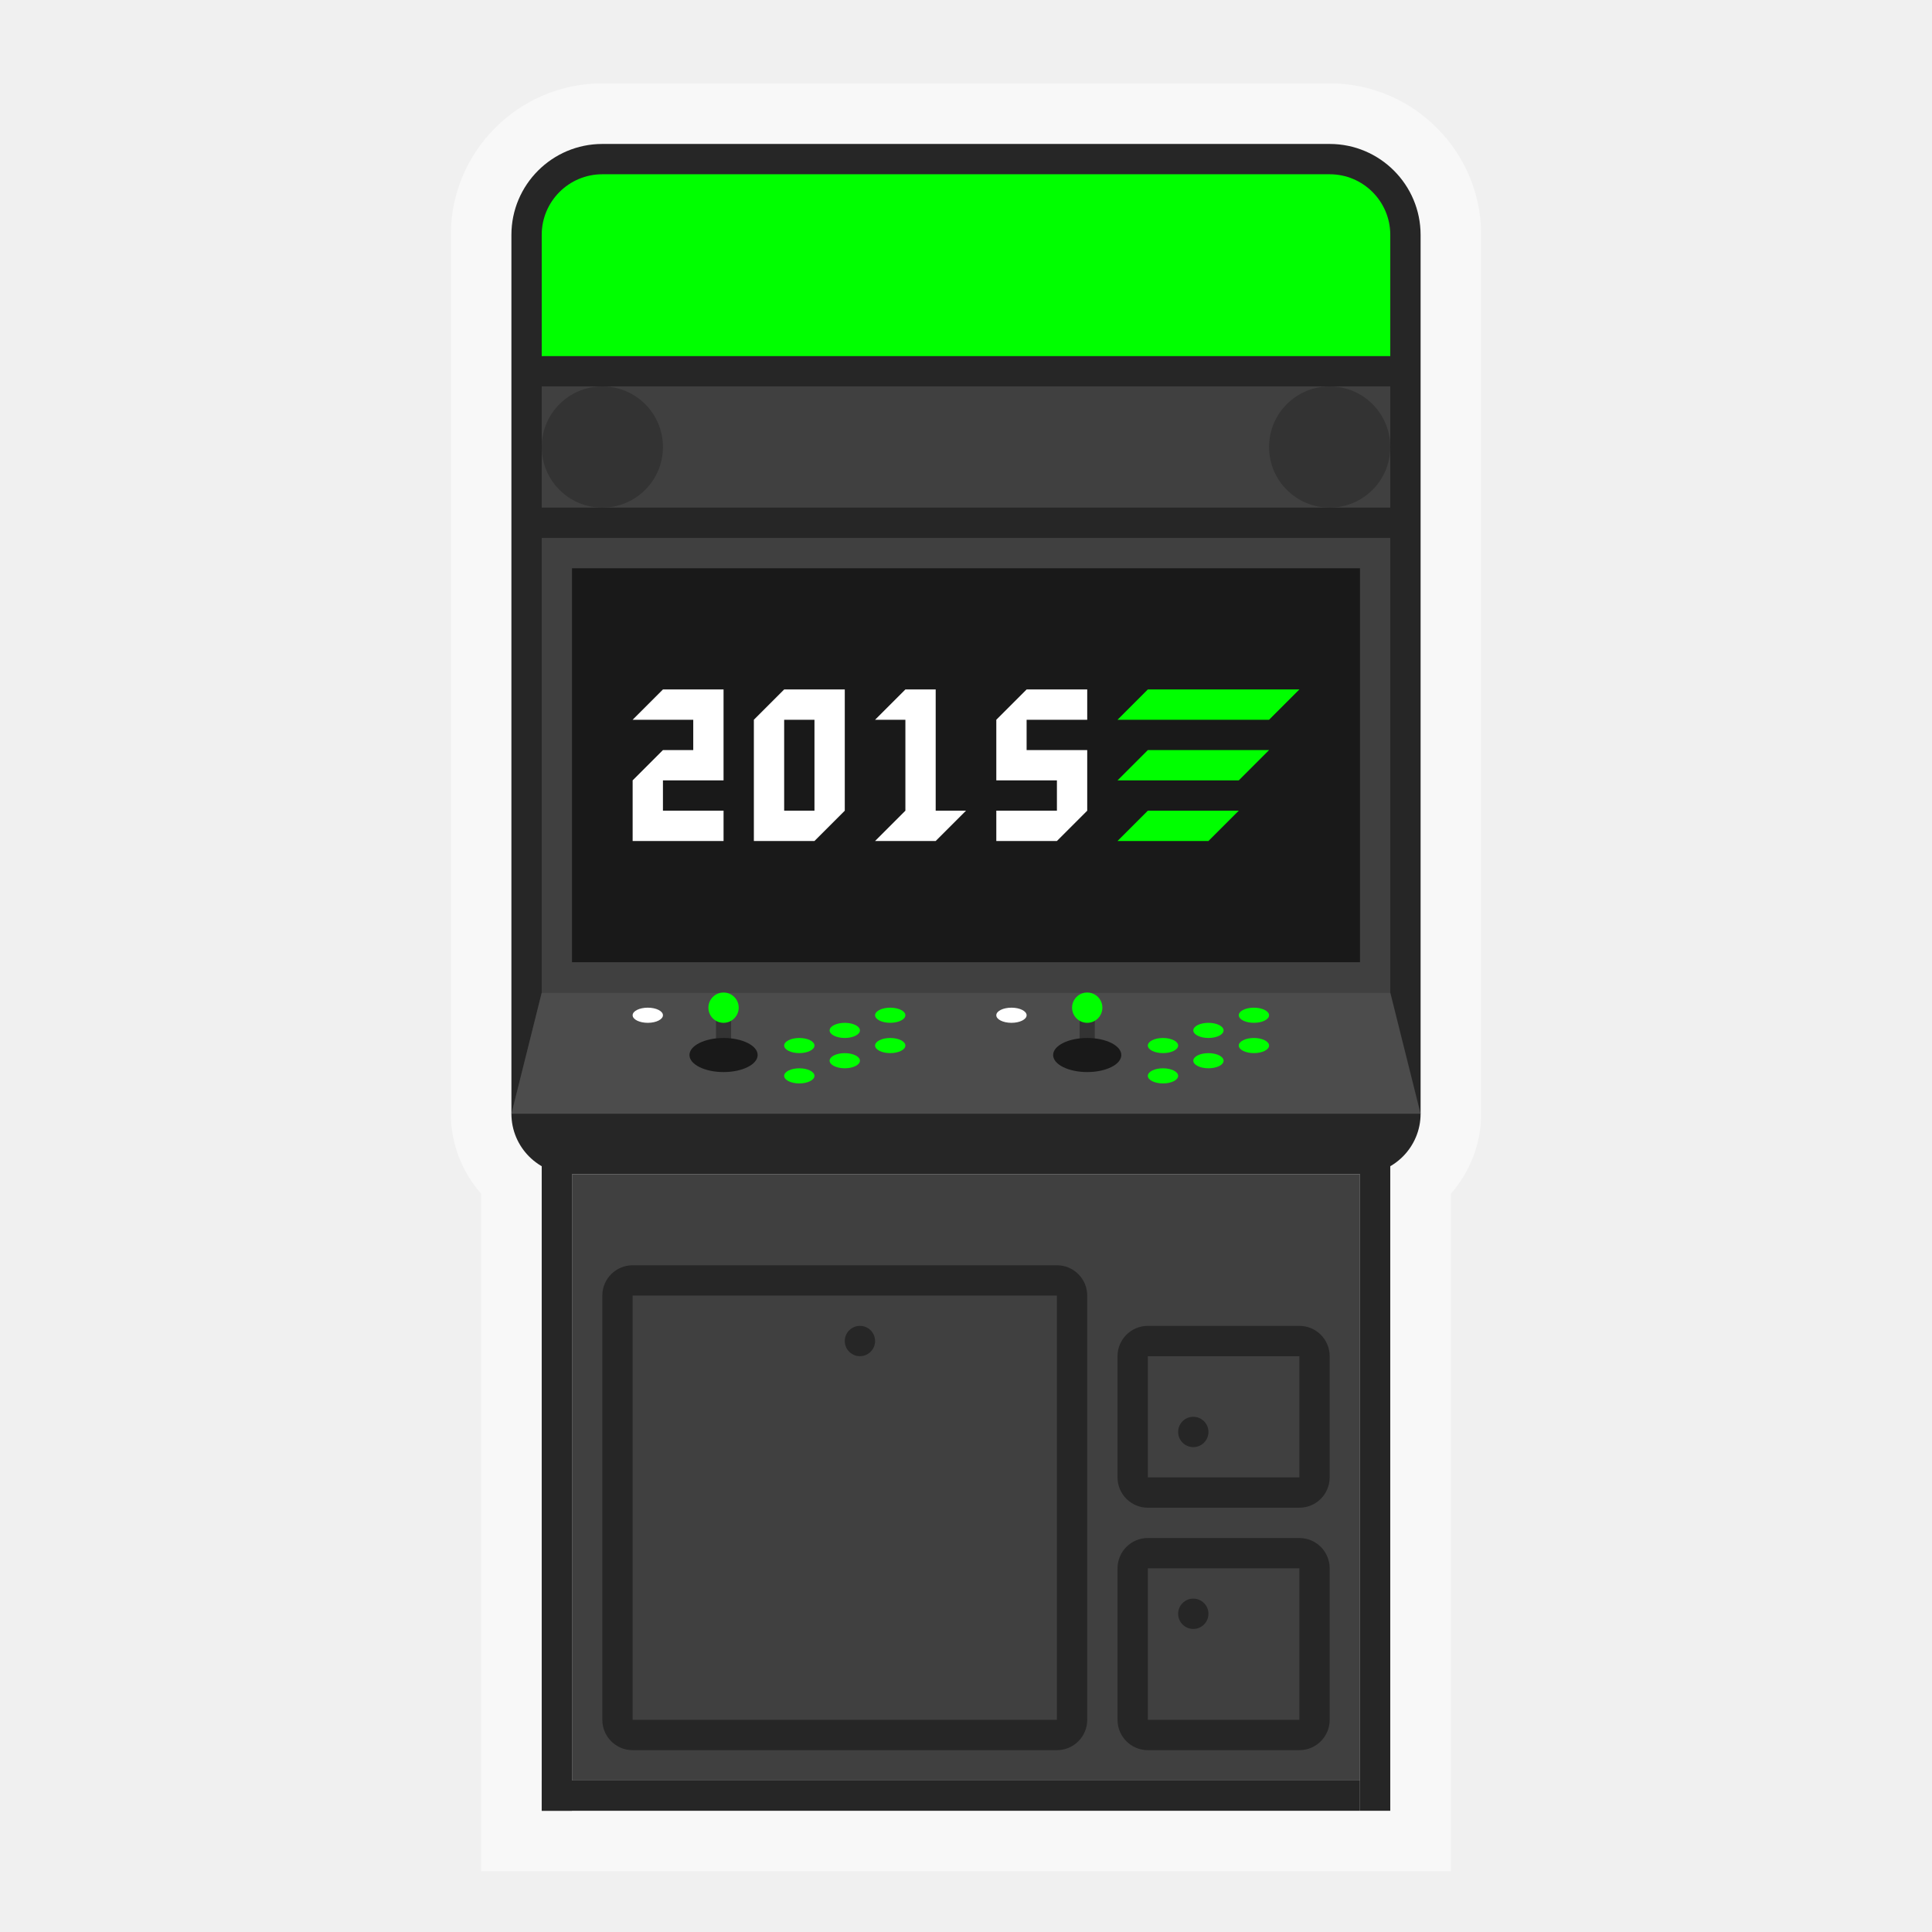
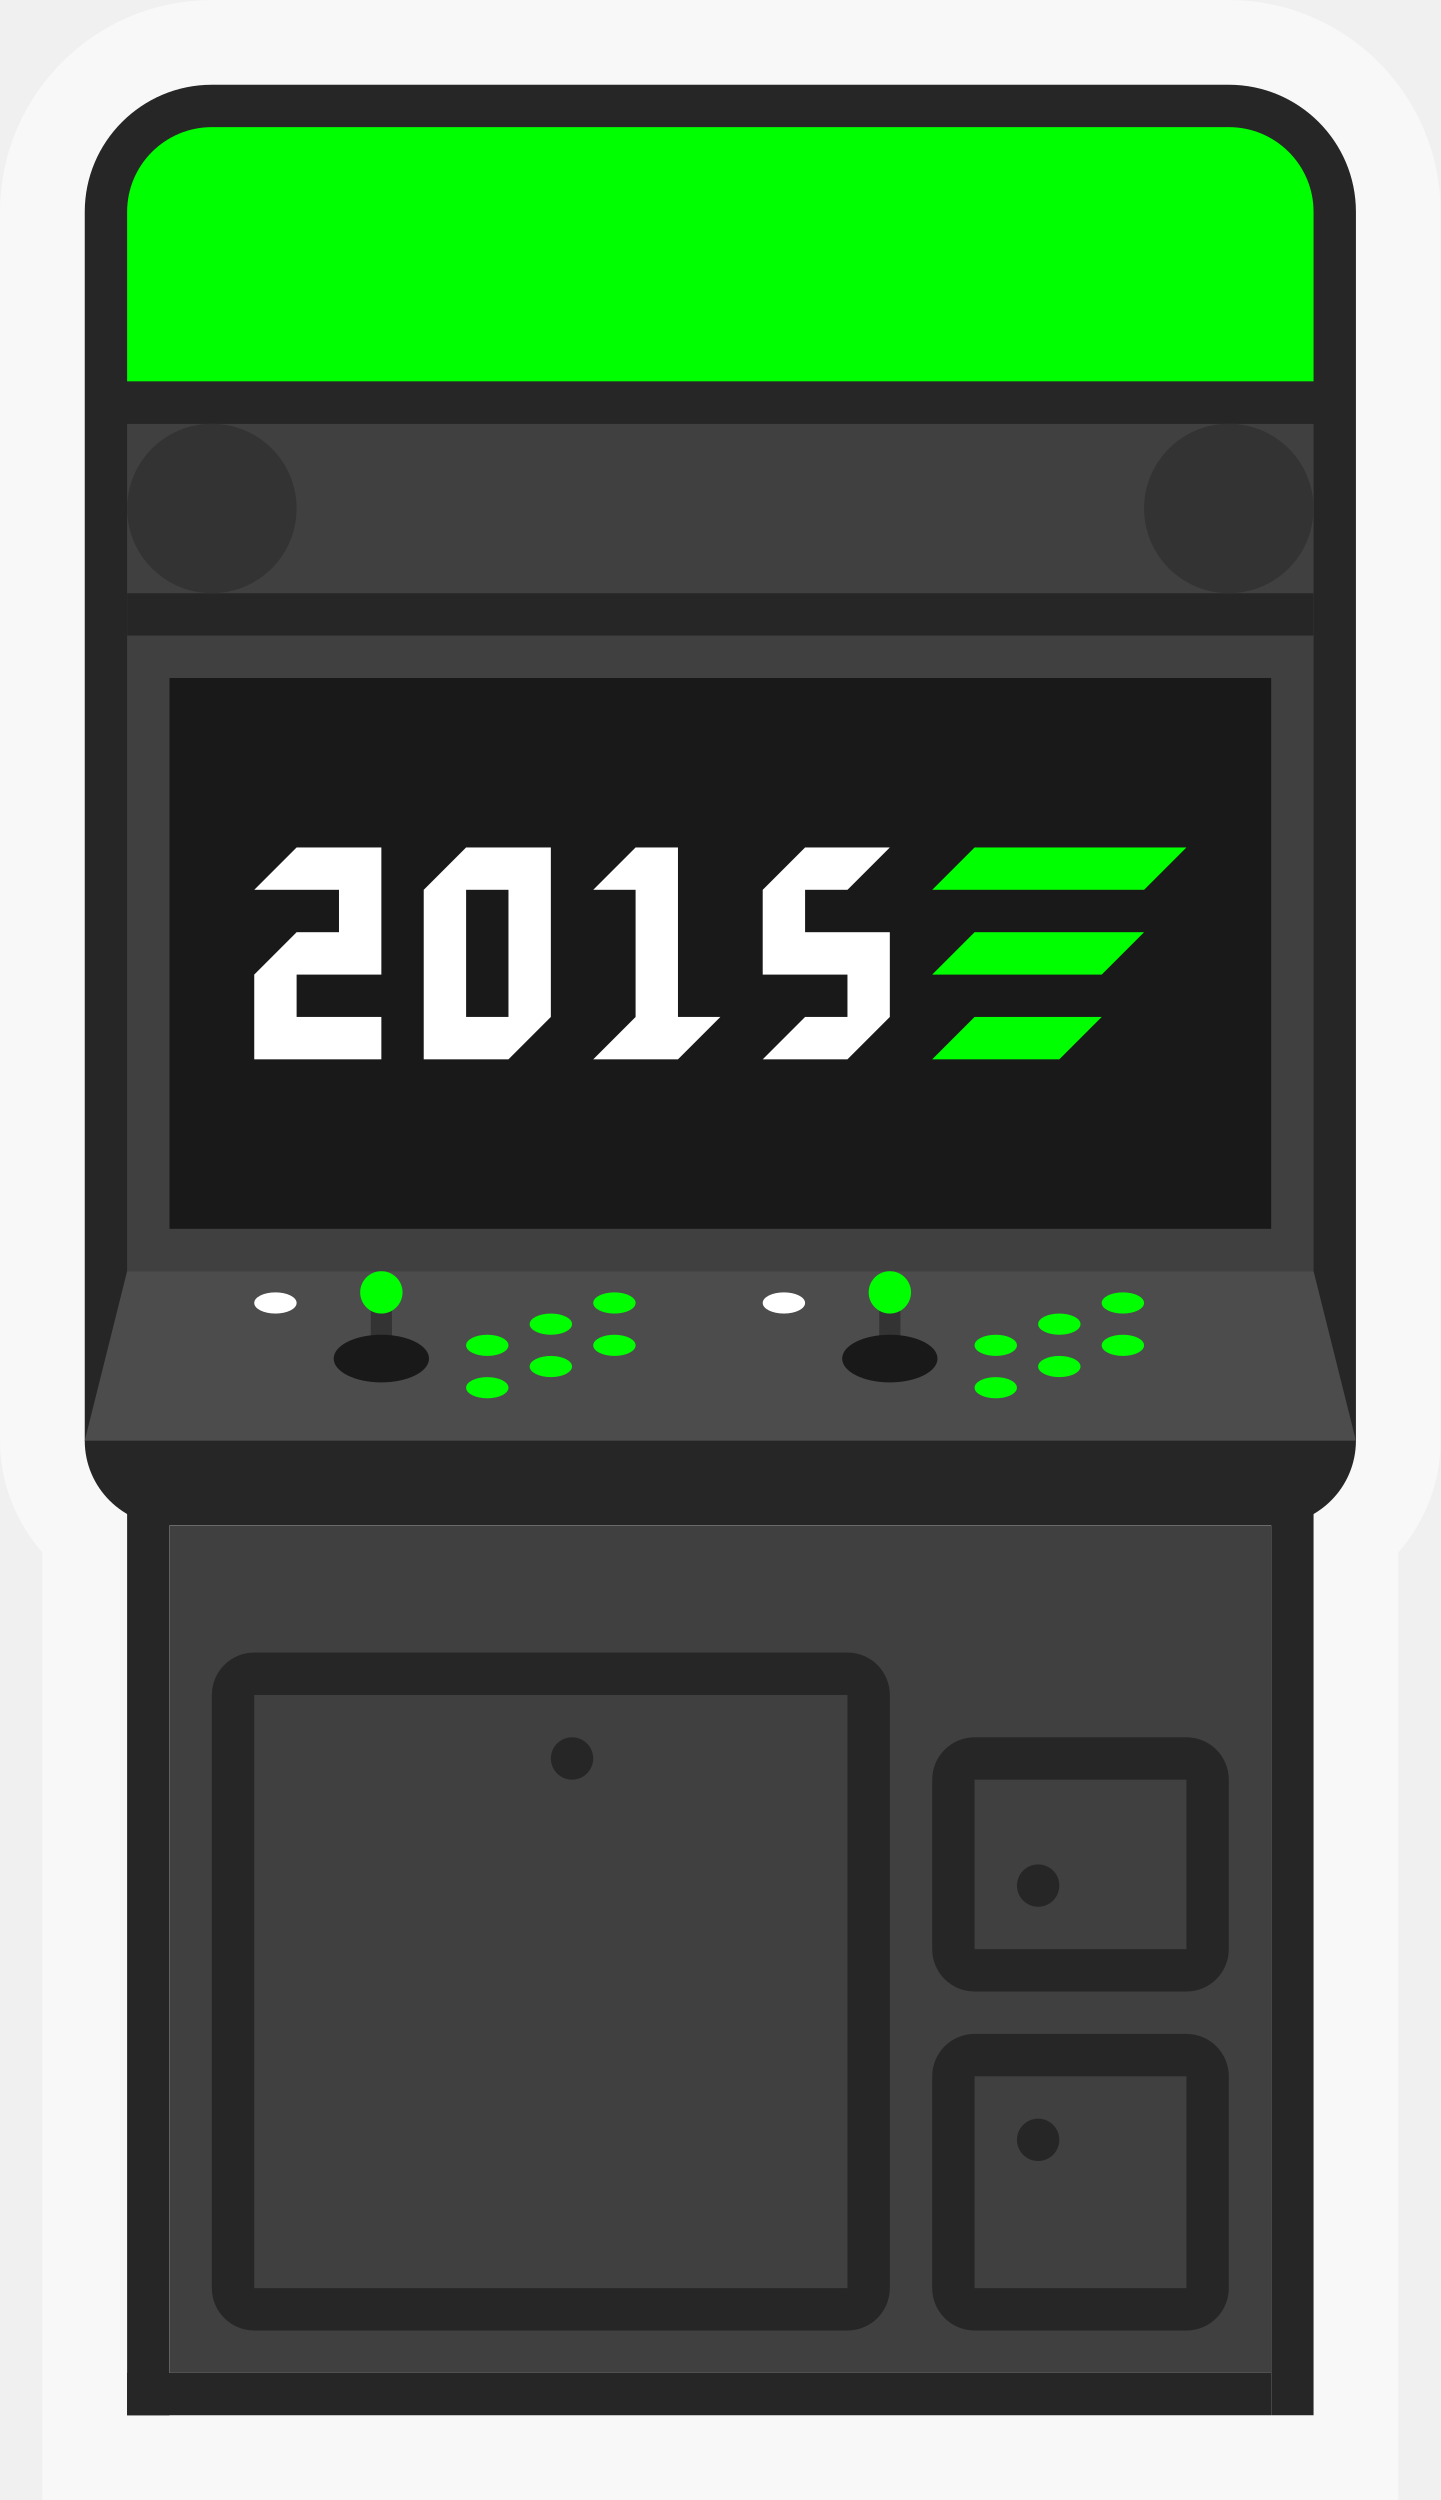
- <svg xmlns="http://www.w3.org/2000/svg" viewBox="0 0 340 340" height="340" width="340" xml:space="preserve" id="svg2" version="1.1">
+ <svg xmlns="http://www.w3.org/2000/svg" viewBox="0 0 181.333 314.667" height="314.667" width="181.333" xml:space="preserve" id="svg2" version="1.1">
  <defs id="defs6">
    <clipPath id="clipPath18" clipPathUnits="userSpaceOnUse">
      <path id="path16" d="M 0,256 H 256 V 0 H 0 Z" />
    </clipPath>
    <clipPath id="clipPath26" clipPathUnits="userSpaceOnUse">
      <path id="path24" d="M 60,244 H 196 V 8 H 60 Z" />
    </clipPath>
  </defs>
-   <g id="g22" transform="matrix(1.333333,0,0,-1.333333,-80,350.6667)" />
-   <g id="g1270" transform="translate(79.33334,14.66666)">
-     <g transform="matrix(1.333333,0,0,-1.333333,-80,325.3333)" id="g34">
-       <g clip-path="url(#clipPath26)" id="g32" style="opacity:0.5">
-         <g transform="translate(176,244)" id="g30">
-           <path d="m 0,0 h -96 c -11.028,0 -20,-8.972 -20,-20 v -116 c 0,-3.928 1.465,-7.677 4,-10.561 V -224 v -4 -8 h 8 4 104 4 8 v 8 81.439 c 2.535,2.884 4,6.633 4,10.561 V -20 C 20,-8.972 11.028,0 0,0" style="fill:#ffffff;fill-opacity:1;fill-rule:nonzero;stroke:none" id="path28" />
+   <g transform="matrix(1.333333,0,0,-1.333333,-80,325.3333)" id="g10">
+     <g id="g12">
+       <g clip-path="url(#clipPath18)" id="g14">
+         <g id="g20">
+           <g id="g22" />
+           <g id="g34">
+             <g style="opacity:0.5" id="g32" clip-path="url(#clipPath26)">
+               <g id="g30" transform="translate(176,244)">
+                 <path id="path28" style="fill:#ffffff;fill-opacity:1;fill-rule:nonzero;stroke:none" d="m 0,0 h -96 c -11.028,0 -20,-8.972 -20,-20 v -116 c 0,-3.928 1.465,-7.677 4,-10.561 V -224 v -4 -8 h 8 4 104 4 8 v 8 81.439 c 2.535,2.884 4,6.633 4,10.561 V -20 C 20,-8.972 11.028,0 0,0" />
+               </g>
+             </g>
+           </g>
+         </g>
+         <g transform="translate(176,236)" id="g36">
+           <path id="path38" style="fill:#262626;fill-opacity:1;fill-rule:nonzero;stroke:none" d="m 0,0 h -96 c -6.617,0 -12,-5.383 -12,-12 v -116 c 0,-4.411 3.589,-8 8,-8 H 4 c 4.411,0 8,3.589 8,8 V -12 C 12,-5.383 6.617,0 0,0" />
+         </g>
+         <path id="path40" style="fill:#404040;fill-opacity:1;fill-rule:nonzero;stroke:none" d="M 184,124 H 72 v 80 h 112 z" />
+         <path id="path42" style="fill:#404040;fill-opacity:1;fill-rule:nonzero;stroke:none" d="M 180,20 H 76 v 80 h 104 z" />
+         <path id="path44" style="fill:#191919;fill-opacity:1;fill-rule:nonzero;stroke:none" d="M 180,128 H 76 v 52 h 104 z" />
+         <path id="path46" style="fill:#262626;fill-opacity:1;fill-rule:nonzero;stroke:none" d="M 76,104 H 72 V 16 h 4 z" />
+         <path id="path48" style="fill:#262626;fill-opacity:1;fill-rule:nonzero;stroke:none" d="m 184,16 h -4 v 88 h 4 z" />
+         <path id="path50" style="fill:#262626;fill-opacity:1;fill-rule:nonzero;stroke:none" d="M 180,16 H 72 v 4 h 108 z" />
+         <path id="path52" style="fill:#262626;fill-opacity:1;fill-rule:nonzero;stroke:none" d="M 140,28 H 84 v 56 h 56 z m 0,60 H 84 c -2.209,0 -4,-1.791 -4,-4 V 28 c 0,-2.209 1.791,-4 4,-4 h 56 c 2.209,0 4,1.791 4,4 v 56 c 0,2.209 -1.791,4 -4,4" />
+         <path id="path54" style="fill:#262626;fill-opacity:1;fill-rule:nonzero;stroke:none" d="m 172,60 h -20 v 16 h 20 z m 0,20 h -20 c -2.209,0 -4,-1.791 -4,-4 V 60 c 0,-2.209 1.791,-4 4,-4 h 20 c 2.209,0 4,1.791 4,4 v 16 c 0,2.209 -1.791,4 -4,4" />
+         <path id="path56" style="fill:#262626;fill-opacity:1;fill-rule:nonzero;stroke:none" d="m 152,48 h 20 V 28 h -20 z m 20,4 h -20 c -2.209,0 -4,-1.791 -4,-4 V 28 c 0,-2.209 1.791,-4 4,-4 h 20 c 2.209,0 4,1.791 4,4 v 20 c 0,2.209 -1.791,4 -4,4" />
+         <path id="path58" style="fill:#262626;fill-opacity:1;fill-rule:nonzero;stroke:none" d="M 184,204 H 72 v 4 h 112 z" />
+         <path id="path60" style="fill:#262626;fill-opacity:1;fill-rule:nonzero;stroke:none" d="M 184,184 H 72 v 4 h 112 z" />
+         <g transform="translate(84,160)" id="g62">
+           <path id="path64" style="fill:#ffffff;fill-opacity:1;fill-rule:nonzero;stroke:none" d="M 0,0 H 8 V -4 H 4 L 0,-8 v -8 h 4 8 v 4 H 4 v 4 h 4 4 V 0 4 H 4 Z" />
+         </g>
+         <path id="path66" style="fill:#ffffff;fill-opacity:1;fill-rule:nonzero;stroke:none" d="m 104,160 h 4 v -12 h -4 z m 0,4 -4,-4 v -16 h 4 4 l 4,4 v 16 h -4 z" />
+         <g transform="translate(124,148)" id="g68">
+           <path id="path70" style="fill:#ffffff;fill-opacity:1;fill-rule:nonzero;stroke:none" d="m 0,0 v 16 h -4 l -4,-4 h 4 V 0 l -4,-4 h 4 4 l 4,4 z" />
+         </g>
+         <g transform="translate(168,160)" id="g72">
+           <path id="path74" style="fill:#00ff00;fill-opacity:1;fill-rule:nonzero;stroke:none" d="m 0,0 h -20 l 4,4 H 4 Z" />
+         </g>
+         <g transform="translate(164,152)" id="g76">
+           <path id="path78" style="fill:#00ff00;fill-opacity:1;fill-rule:nonzero;stroke:none" d="m 0,0 h -16 l 4,4 H 4 Z" />
+         </g>
+         <g transform="translate(160,144)" id="g80">
+           <path id="path82" style="fill:#00ff00;fill-opacity:1;fill-rule:nonzero;stroke:none" d="m 0,0 h -12 l 4,4 H 4 Z" />
+         </g>
+         <g transform="translate(140,160)" id="g84">
+           <path id="path86" style="fill:#ffffff;fill-opacity:1;fill-rule:nonzero;stroke:none" d="M 0,0 4,4 H -4 L -8,0 v -8 h 8 v -4 h -4 l -4,-4 h 8 l 4,4 v 8 H 0 -4 v 4 z" />
+         </g>
+         <g transform="translate(176,232)" id="g88">
+           <path id="path90" style="fill:#00ff00;fill-opacity:1;fill-rule:nonzero;stroke:none" d="m 0,0 h -96 c -4.418,0 -8,-3.582 -8,-8 V -24 H 8 V -8 C 8,-3.582 4.418,0 0,0" />
+         </g>
+         <g transform="translate(88,196)" id="g92">
+           <path id="path94" style="fill:#333333;fill-opacity:1;fill-rule:nonzero;stroke:none" d="m 0,0 c 0,-4.418 -3.582,-8 -8,-8 -4.418,0 -8,3.582 -8,8 0,4.418 3.582,8 8,8 4.418,0 8,-3.582 8,-8" />
+         </g>
+         <g transform="translate(184,196)" id="g96">
+           <path id="path98" style="fill:#333333;fill-opacity:1;fill-rule:nonzero;stroke:none" d="m 0,0 c 0,-4.418 -3.582,-8 -8,-8 -4.418,0 -8,3.582 -8,8 0,4.418 3.582,8 8,8 4.418,0 8,-3.582 8,-8" />
+         </g>
+         <g transform="translate(116,78)" id="g100">
+           <path id="path102" style="fill:#262626;fill-opacity:1;fill-rule:nonzero;stroke:none" d="m 0,0 c 0,-1.104 -0.896,-2 -2,-2 -1.104,0 -2,0.896 -2,2 0,1.104 0.896,2 2,2 1.104,0 2,-0.896 2,-2" />
+         </g>
+         <g transform="translate(160,66)" id="g104">
+           <path id="path106" style="fill:#262626;fill-opacity:1;fill-rule:nonzero;stroke:none" d="m 0,0 c 0,-1.104 -0.896,-2 -2,-2 -1.104,0 -2,0.896 -2,2 0,1.104 0.896,2 2,2 1.104,0 2,-0.896 2,-2" />
+         </g>
+         <g transform="translate(160,42)" id="g108">
+           <path id="path110" style="fill:#262626;fill-opacity:1;fill-rule:nonzero;stroke:none" d="m 0,0 c 0,-1.104 -0.896,-2 -2,-2 -1.104,0 -2,0.896 -2,2 0,1.104 0.896,2 2,2 1.104,0 2,-0.896 2,-2" />
+         </g>
+         <g transform="translate(68,108)" id="g112">
+           <path id="path114" style="fill:#4c4c4c;fill-opacity:1;fill-rule:nonzero;stroke:none" d="M 0,0 4,16 H 116 L 120,0 Z" />
+         </g>
+         <g transform="translate(96,116)" id="g116">
+           <path id="path118" style="fill:#333333;fill-opacity:1;fill-rule:nonzero;stroke:none" d="M 0,0 V 0 C 0.552,0 1,0.447 1,1 V 7 C 1,7.553 0.552,8 0,8 -0.552,8 -1,7.553 -1,7 V 1 C -1,0.447 -0.552,0 0,0" />
+         </g>
+         <g transform="translate(114,119)" id="g120">
+           <path id="path122" style="fill:#00ff00;fill-opacity:1;fill-rule:nonzero;stroke:none" d="m 0,0 c 0,-0.553 -0.896,-1 -2,-1 -1.104,0 -2,0.447 -2,1 0,0.553 0.896,1 2,1 1.104,0 2,-0.447 2,-1" />
+         </g>
+         <g transform="translate(120,121)" id="g124">
+           <path id="path126" style="fill:#00ff00;fill-opacity:1;fill-rule:nonzero;stroke:none" d="m 0,0 c 0,-0.553 -0.896,-1 -2,-1 -1.104,0 -2,0.447 -2,1 0,0.553 0.896,1 2,1 1.104,0 2,-0.447 2,-1" />
+         </g>
+         <g transform="translate(88,121)" id="g128">
+           <path id="path130" style="fill:#ffffff;fill-opacity:1;fill-rule:nonzero;stroke:none" d="m 0,0 c 0,-0.553 -0.896,-1 -2,-1 -1.104,0 -2,0.447 -2,1 0,0.553 0.896,1 2,1 1.104,0 2,-0.447 2,-1" />
+         </g>
+         <g transform="translate(108,117)" id="g132">
+           <path id="path134" style="fill:#00ff00;fill-opacity:1;fill-rule:nonzero;stroke:none" d="m 0,0 c 0,-0.553 -0.896,-1 -2,-1 -1.104,0 -2,0.447 -2,1 0,0.553 0.896,1 2,1 1.104,0 2,-0.447 2,-1" />
+         </g>
+         <g transform="translate(114,115)" id="g136">
+           <path id="path138" style="fill:#00ff00;fill-opacity:1;fill-rule:nonzero;stroke:none" d="m 0,0 c 0,-0.553 -0.896,-1 -2,-1 -1.104,0 -2,0.447 -2,1 0,0.553 0.896,1 2,1 1.104,0 2,-0.447 2,-1" />
+         </g>
+         <g transform="translate(120,117)" id="g140">
+           <path id="path142" style="fill:#00ff00;fill-opacity:1;fill-rule:nonzero;stroke:none" d="m 0,0 c 0,-0.553 -0.896,-1 -2,-1 -1.104,0 -2,0.447 -2,1 0,0.553 0.896,1 2,1 1.104,0 2,-0.447 2,-1" />
+         </g>
+         <g transform="translate(108,113)" id="g144">
+           <path id="path146" style="fill:#00ff00;fill-opacity:1;fill-rule:nonzero;stroke:none" d="m 0,0 c 0,-0.553 -0.896,-1 -2,-1 -1.104,0 -2,0.447 -2,1 0,0.553 0.896,1 2,1 1.104,0 2,-0.447 2,-1" />
+         </g>
+         <g transform="translate(100.5,115.75)" id="g148">
+           <path id="path150" style="fill:#191919;fill-opacity:1;fill-rule:nonzero;stroke:none" d="M 0,0 C 0,-1.242 -2.015,-2.25 -4.5,-2.25 -6.985,-2.25 -9,-1.242 -9,0 -9,1.242 -6.985,2.25 -4.5,2.25 -2.015,2.25 0,1.242 0,0" />
+         </g>
+         <g transform="translate(98,122)" id="g152">
+           <path id="path154" style="fill:#00ff00;fill-opacity:1;fill-rule:nonzero;stroke:none" d="m 0,0 c 0,-1.104 -0.896,-2 -2,-2 -1.104,0 -2,0.896 -2,2 0,1.104 0.896,2 2,2 1.104,0 2,-0.896 2,-2" />
+         </g>
+         <g transform="translate(144,116)" id="g156">
+           <path id="path158" style="fill:#333333;fill-opacity:1;fill-rule:nonzero;stroke:none" d="M 0,0 V 0 C 0.553,0 1,0.447 1,1 V 7 C 1,7.553 0.553,8 0,8 -0.553,8 -1,7.553 -1,7 V 1 C -1,0.447 -0.553,0 0,0" />
+         </g>
+         <g transform="translate(162,119)" id="g160">
+           <path id="path162" style="fill:#00ff00;fill-opacity:1;fill-rule:nonzero;stroke:none" d="m 0,0 c 0,-0.553 -0.896,-1 -2,-1 -1.104,0 -2,0.447 -2,1 0,0.553 0.896,1 2,1 1.104,0 2,-0.447 2,-1" />
+         </g>
+         <g transform="translate(168,121)" id="g164">
+           <path id="path166" style="fill:#00ff00;fill-opacity:1;fill-rule:nonzero;stroke:none" d="m 0,0 c 0,-0.553 -0.896,-1 -2,-1 -1.104,0 -2,0.447 -2,1 0,0.553 0.896,1 2,1 1.104,0 2,-0.447 2,-1" />
+         </g>
+         <g transform="translate(136,121)" id="g168">
+           <path id="path170" style="fill:#ffffff;fill-opacity:1;fill-rule:nonzero;stroke:none" d="m 0,0 c 0,-0.553 -0.896,-1 -2,-1 -1.104,0 -2,0.447 -2,1 0,0.553 0.896,1 2,1 1.104,0 2,-0.447 2,-1" />
+         </g>
+         <g transform="translate(156,117)" id="g172">
+           <path id="path174" style="fill:#00ff00;fill-opacity:1;fill-rule:nonzero;stroke:none" d="m 0,0 c 0,-0.553 -0.896,-1 -2,-1 -1.104,0 -2,0.447 -2,1 0,0.553 0.896,1 2,1 1.104,0 2,-0.447 2,-1" />
+         </g>
+         <g transform="translate(162,115)" id="g176">
+           <path id="path178" style="fill:#00ff00;fill-opacity:1;fill-rule:nonzero;stroke:none" d="m 0,0 c 0,-0.553 -0.896,-1 -2,-1 -1.104,0 -2,0.447 -2,1 0,0.553 0.896,1 2,1 1.104,0 2,-0.447 2,-1" />
+         </g>
+         <g transform="translate(168,117)" id="g180">
+           <path id="path182" style="fill:#00ff00;fill-opacity:1;fill-rule:nonzero;stroke:none" d="m 0,0 c 0,-0.553 -0.896,-1 -2,-1 -1.104,0 -2,0.447 -2,1 0,0.553 0.896,1 2,1 1.104,0 2,-0.447 2,-1" />
+         </g>
+         <g transform="translate(156,113)" id="g184">
+           <path id="path186" style="fill:#00ff00;fill-opacity:1;fill-rule:nonzero;stroke:none" d="m 0,0 c 0,-0.553 -0.896,-1 -2,-1 -1.104,0 -2,0.447 -2,1 0,0.553 0.896,1 2,1 1.104,0 2,-0.447 2,-1" />
+         </g>
+         <g transform="translate(148.5,115.75)" id="g188">
+           <path id="path190" style="fill:#191919;fill-opacity:1;fill-rule:nonzero;stroke:none" d="M 0,0 C 0,-1.242 -2.015,-2.25 -4.5,-2.25 -6.985,-2.25 -9,-1.242 -9,0 -9,1.242 -6.985,2.25 -4.5,2.25 -2.015,2.25 0,1.242 0,0" />
+         </g>
+         <g transform="translate(146,122)" id="g192">
+           <path id="path194" style="fill:#00ff00;fill-opacity:1;fill-rule:nonzero;stroke:none" d="m 0,0 c 0,-1.104 -0.896,-2 -2,-2 -1.104,0 -2,0.896 -2,2 0,1.104 0.896,2 2,2 1.104,0 2,-0.896 2,-2" />
        </g>
      </g>
    </g>
-     <path d="M 154.667,10.667 H 26.667 c -8.823,0 -16,7.177 -16,16 V 181.333 c 0,5.881 4.785,10.667 10.667,10.667 h 138.667 c 5.881,0 10.667,-4.785 10.667,-10.667 V 26.667 c 0,-8.823 -7.177,-16 -16,-16" style="fill:#262626;fill-opacity:1;fill-rule:nonzero;stroke:none;stroke-width:1.333" id="path38" />
-     <path id="path40" style="fill:#404040;fill-opacity:1;fill-rule:nonzero;stroke:none;stroke-width:1.333" d="M 165.333,160 H 16 V 53.333 h 149.333 z" />
-     <path id="path42" style="fill:#404040;fill-opacity:1;fill-rule:nonzero;stroke:none;stroke-width:1.333" d="M 160,298.667 H 21.333 V 192 H 160 Z" />
-     <path id="path44" style="fill:#191919;fill-opacity:1;fill-rule:nonzero;stroke:none;stroke-width:1.333" d="M 160,154.667 H 21.333 V 85.333 H 160 Z" />
-     <path id="path46" style="fill:#262626;fill-opacity:1;fill-rule:nonzero;stroke:none;stroke-width:1.333" d="M 21.333,186.667 H 16 v 117.333 h 5.333 z" />
-     <path id="path48" style="fill:#262626;fill-opacity:1;fill-rule:nonzero;stroke:none;stroke-width:1.333" d="M 165.333,304 H 160 V 186.667 h 5.333 z" />
-     <path id="path50" style="fill:#262626;fill-opacity:1;fill-rule:nonzero;stroke:none;stroke-width:1.333" d="M 160,304 H 16 v -5.333 h 144 z" />
-     <path id="path52" style="fill:#262626;fill-opacity:1;fill-rule:nonzero;stroke:none;stroke-width:1.333" d="M 106.667,288 H 32 v -74.667 h 74.667 z m 0,-80 H 32 c -2.945,0 -5.333,2.388 -5.333,5.333 v 74.667 c 0,2.945 2.388,5.333 5.333,5.333 h 74.667 c 2.945,0 5.333,-2.388 5.333,-5.333 v -74.667 c 0,-2.945 -2.388,-5.333 -5.333,-5.333" />
-     <path id="path54" style="fill:#262626;fill-opacity:1;fill-rule:nonzero;stroke:none;stroke-width:1.333" d="m 149.333,245.333 h -26.667 v -21.333 h 26.667 z m 0,-26.667 h -26.667 c -2.945,0 -5.333,2.388 -5.333,5.333 v 21.333 c 0,2.945 2.388,5.333 5.333,5.333 h 26.667 c 2.945,0 5.333,-2.388 5.333,-5.333 v -21.333 c 0,-2.945 -2.388,-5.333 -5.333,-5.333" />
-     <path id="path56" style="fill:#262626;fill-opacity:1;fill-rule:nonzero;stroke:none;stroke-width:1.333" d="m 122.667,261.333 h 26.667 v 26.667 h -26.667 z m 26.667,-5.333 h -26.667 c -2.945,0 -5.333,2.388 -5.333,5.333 v 26.667 c 0,2.945 2.388,5.333 5.333,5.333 h 26.667 c 2.945,0 5.333,-2.388 5.333,-5.333 v -26.667 c 0,-2.945 -2.388,-5.333 -5.333,-5.333" />
-     <path id="path58" style="fill:#262626;fill-opacity:1;fill-rule:nonzero;stroke:none;stroke-width:1.333" d="M 165.333,53.333 H 16 v -5.333 h 149.333 z" />
-     <path id="path60" style="fill:#262626;fill-opacity:1;fill-rule:nonzero;stroke:none;stroke-width:1.333" d="M 165.333,80 H 16 v -5.333 h 149.333 z" />
-     <path d="m 32,112 h 10.667 v 5.333 h -5.333 l -5.333,5.333 v 10.667 h 5.333 10.667 v -5.333 H 37.333 v -5.333 h 5.333 5.333 v -10.667 -5.333 H 37.333 Z" style="fill:#ffffff;fill-opacity:1;fill-rule:nonzero;stroke:none;stroke-width:1.333" id="path64" />
-     <path id="path66" style="fill:#ffffff;fill-opacity:1;fill-rule:nonzero;stroke:none;stroke-width:1.333" d="m 58.667,112 h 5.333 v 16 h -5.333 z m 0,-5.333 -5.333,5.333 v 21.333 h 5.333 5.333 l 5.333,-5.333 v -21.333 h -5.333 z" />
-     <path d="m 85.333,128 v -21.333 h -5.333 l -5.333,5.333 h 5.333 v 16 l -5.333,5.333 h 5.333 5.333 l 5.333,-5.333 z" style="fill:#ffffff;fill-opacity:1;fill-rule:nonzero;stroke:none;stroke-width:1.333" id="path70" />
-     <path d="m 144,112 h -26.667 l 5.333,-5.333 h 26.667 z" style="fill:#00ff00;fill-opacity:1;fill-rule:nonzero;stroke:none;stroke-width:1.333" id="path74" />
-     <path d="m 138.667,122.667 h -21.333 l 5.333,-5.333 h 21.333 z" style="fill:#00ff00;fill-opacity:1;fill-rule:nonzero;stroke:none;stroke-width:1.333" id="path78" />
-     <path d="m 133.333,133.333 h -16 l 5.333,-5.333 h 16 z" style="fill:#00ff00;fill-opacity:1;fill-rule:nonzero;stroke:none;stroke-width:1.333" id="path82" />
-     <path d="M 154.667,16 H 26.667 c -5.891,0 -10.667,4.776 -10.667,10.667 V 48 H 165.333 V 26.667 c 0,-5.891 -4.776,-10.667 -10.667,-10.667" style="fill:#00ff00;fill-opacity:1;fill-rule:nonzero;stroke:none;stroke-width:1.333" id="path90" />
-     <path d="m 37.333,64 c 0,5.891 -4.776,10.667 -10.667,10.667 -5.891,0 -10.667,-4.776 -10.667,-10.667 0,-5.891 4.776,-10.667 10.667,-10.667 5.891,0 10.667,4.776 10.667,10.667" style="fill:#333333;fill-opacity:1;fill-rule:nonzero;stroke:none;stroke-width:1.333" id="path94" />
-     <path d="m 165.333,64 c 0,5.891 -4.776,10.667 -10.667,10.667 C 148.776,74.667 144,69.891 144,64 c 0,-5.891 4.776,-10.667 10.667,-10.667 5.891,0 10.667,4.776 10.667,10.667" style="fill:#333333;fill-opacity:1;fill-rule:nonzero;stroke:none;stroke-width:1.333" id="path98" />
-     <path d="m 74.667,221.333 c 0,1.472 -1.195,2.667 -2.667,2.667 -1.472,0 -2.667,-1.195 -2.667,-2.667 0,-1.472 1.195,-2.667 2.667,-2.667 1.472,0 2.667,1.195 2.667,2.667" style="fill:#262626;fill-opacity:1;fill-rule:nonzero;stroke:none;stroke-width:1.333" id="path102" />
-     <path d="m 133.333,237.333 c 0,1.472 -1.195,2.667 -2.667,2.667 -1.472,0 -2.667,-1.195 -2.667,-2.667 0,-1.472 1.195,-2.667 2.667,-2.667 1.472,0 2.667,1.195 2.667,2.667" style="fill:#262626;fill-opacity:1;fill-rule:nonzero;stroke:none;stroke-width:1.333" id="path106" />
-     <path d="m 133.333,269.333 c 0,1.472 -1.195,2.667 -2.667,2.667 -1.472,0 -2.667,-1.195 -2.667,-2.667 0,-1.472 1.195,-2.667 2.667,-2.667 1.472,0 2.667,1.195 2.667,2.667" style="fill:#262626;fill-opacity:1;fill-rule:nonzero;stroke:none;stroke-width:1.333" id="path110" />
-     <path d="m 10.667,181.333 5.333,-21.333 H 165.333 l 5.333,21.333 z" style="fill:#4c4c4c;fill-opacity:1;fill-rule:nonzero;stroke:none;stroke-width:1.333" id="path114" />
-     <path d="m 48,170.667 v 0 c 0.736,0 1.333,-0.596 1.333,-1.333 v -8 c 0,-0.737 -0.597,-1.333 -1.333,-1.333 -0.736,0 -1.333,0.596 -1.333,1.333 v 8 c 0,0.737 0.597,1.333 1.333,1.333" style="fill:#333333;fill-opacity:1;fill-rule:nonzero;stroke:none;stroke-width:1.333" id="path118" />
-     <path d="m 72,166.667 c 0,0.737 -1.195,1.333 -2.667,1.333 -1.472,0 -2.667,-0.596 -2.667,-1.333 0,-0.737 1.195,-1.333 2.667,-1.333 1.472,0 2.667,0.596 2.667,1.333" style="fill:#00ff00;fill-opacity:1;fill-rule:nonzero;stroke:none;stroke-width:1.333" id="path122" />
-     <path d="m 80,164 c 0,0.737 -1.195,1.333 -2.667,1.333 -1.472,0 -2.667,-0.596 -2.667,-1.333 0,-0.737 1.195,-1.333 2.667,-1.333 1.472,0 2.667,0.596 2.667,1.333" style="fill:#00ff00;fill-opacity:1;fill-rule:nonzero;stroke:none;stroke-width:1.333" id="path126" />
-     <path d="m 37.333,164 c 0,0.737 -1.195,1.333 -2.667,1.333 -1.472,0 -2.667,-0.596 -2.667,-1.333 0,-0.737 1.195,-1.333 2.667,-1.333 1.472,0 2.667,0.596 2.667,1.333" style="fill:#ffffff;fill-opacity:1;fill-rule:nonzero;stroke:none;stroke-width:1.333" id="path130" />
-     <path d="m 64,169.333 c 0,0.737 -1.195,1.333 -2.667,1.333 -1.472,0 -2.667,-0.596 -2.667,-1.333 0,-0.737 1.195,-1.333 2.667,-1.333 1.472,0 2.667,0.596 2.667,1.333" style="fill:#00ff00;fill-opacity:1;fill-rule:nonzero;stroke:none;stroke-width:1.333" id="path134" />
-     <path d="m 72,172 c 0,0.737 -1.195,1.333 -2.667,1.333 -1.472,0 -2.667,-0.596 -2.667,-1.333 0,-0.737 1.195,-1.333 2.667,-1.333 1.472,0 2.667,0.596 2.667,1.333" style="fill:#00ff00;fill-opacity:1;fill-rule:nonzero;stroke:none;stroke-width:1.333" id="path138" />
-     <path d="m 80,169.333 c 0,0.737 -1.195,1.333 -2.667,1.333 -1.472,0 -2.667,-0.596 -2.667,-1.333 0,-0.737 1.195,-1.333 2.667,-1.333 1.472,0 2.667,0.596 2.667,1.333" style="fill:#00ff00;fill-opacity:1;fill-rule:nonzero;stroke:none;stroke-width:1.333" id="path142" />
-     <path d="m 64,174.667 c 0,0.737 -1.195,1.333 -2.667,1.333 -1.472,0 -2.667,-0.596 -2.667,-1.333 0,-0.737 1.195,-1.333 2.667,-1.333 1.472,0 2.667,0.596 2.667,1.333" style="fill:#00ff00;fill-opacity:1;fill-rule:nonzero;stroke:none;stroke-width:1.333" id="path146" />
-     <path d="m 54,171 c 0,1.656 -2.687,3 -6,3 -3.313,0 -6,-1.344 -6,-3 0,-1.656 2.687,-3 6,-3 3.313,0 6,1.344 6,3" style="fill:#191919;fill-opacity:1;fill-rule:nonzero;stroke:none;stroke-width:1.333" id="path150" />
-     <path d="m 50.667,162.667 c 0,1.472 -1.195,2.667 -2.667,2.667 -1.472,0 -2.667,-1.195 -2.667,-2.667 0,-1.472 1.195,-2.667 2.667,-2.667 1.472,0 2.667,1.195 2.667,2.667" style="fill:#00ff00;fill-opacity:1;fill-rule:nonzero;stroke:none;stroke-width:1.333" id="path154" />
-     <path d="m 112,170.667 v 0 c 0.737,0 1.333,-0.596 1.333,-1.333 v -8 c 0,-0.737 -0.596,-1.333 -1.333,-1.333 -0.737,0 -1.333,0.596 -1.333,1.333 v 8 c 0,0.737 0.596,1.333 1.333,1.333" style="fill:#333333;fill-opacity:1;fill-rule:nonzero;stroke:none;stroke-width:1.333" id="path158" />
-     <path d="m 136,166.667 c 0,0.737 -1.195,1.333 -2.667,1.333 -1.472,0 -2.667,-0.596 -2.667,-1.333 0,-0.737 1.195,-1.333 2.667,-1.333 1.472,0 2.667,0.596 2.667,1.333" style="fill:#00ff00;fill-opacity:1;fill-rule:nonzero;stroke:none;stroke-width:1.333" id="path162" />
-     <path d="m 144,164 c 0,0.737 -1.195,1.333 -2.667,1.333 -1.472,0 -2.667,-0.596 -2.667,-1.333 0,-0.737 1.195,-1.333 2.667,-1.333 1.472,0 2.667,0.596 2.667,1.333" style="fill:#00ff00;fill-opacity:1;fill-rule:nonzero;stroke:none;stroke-width:1.333" id="path166" />
-     <path d="m 101.333,164 c 0,0.737 -1.195,1.333 -2.667,1.333 -1.472,0 -2.667,-0.596 -2.667,-1.333 0,-0.737 1.195,-1.333 2.667,-1.333 1.472,0 2.667,0.596 2.667,1.333" style="fill:#ffffff;fill-opacity:1;fill-rule:nonzero;stroke:none;stroke-width:1.333" id="path170" />
-     <path d="m 128,169.333 c 0,0.737 -1.195,1.333 -2.667,1.333 -1.472,0 -2.667,-0.596 -2.667,-1.333 0,-0.737 1.195,-1.333 2.667,-1.333 1.472,0 2.667,0.596 2.667,1.333" style="fill:#00ff00;fill-opacity:1;fill-rule:nonzero;stroke:none;stroke-width:1.333" id="path174" />
-     <path d="m 136,172 c 0,0.737 -1.195,1.333 -2.667,1.333 -1.472,0 -2.667,-0.596 -2.667,-1.333 0,-0.737 1.195,-1.333 2.667,-1.333 1.472,0 2.667,0.596 2.667,1.333" style="fill:#00ff00;fill-opacity:1;fill-rule:nonzero;stroke:none;stroke-width:1.333" id="path178" />
-     <path d="m 144,169.333 c 0,0.737 -1.195,1.333 -2.667,1.333 -1.472,0 -2.667,-0.596 -2.667,-1.333 0,-0.737 1.195,-1.333 2.667,-1.333 1.472,0 2.667,0.596 2.667,1.333" style="fill:#00ff00;fill-opacity:1;fill-rule:nonzero;stroke:none;stroke-width:1.333" id="path182" />
-     <path d="m 128,174.667 c 0,0.737 -1.195,1.333 -2.667,1.333 -1.472,0 -2.667,-0.596 -2.667,-1.333 0,-0.737 1.195,-1.333 2.667,-1.333 1.472,0 2.667,0.596 2.667,1.333" style="fill:#00ff00;fill-opacity:1;fill-rule:nonzero;stroke:none;stroke-width:1.333" id="path186" />
-     <path d="m 118,171 c 0,1.656 -2.687,3 -6,3 -3.313,0 -6,-1.344 -6,-3 0,-1.656 2.687,-3 6,-3 3.313,0 6,1.344 6,3" style="fill:#191919;fill-opacity:1;fill-rule:nonzero;stroke:none;stroke-width:1.333" id="path190" />
-     <path d="m 114.667,162.667 c 0,1.472 -1.195,2.667 -2.667,2.667 -1.472,0 -2.667,-1.195 -2.667,-2.667 0,-1.472 1.195,-2.667 2.667,-2.667 1.472,0 2.667,1.195 2.667,2.667" style="fill:#00ff00;fill-opacity:1;fill-rule:nonzero;stroke:none;stroke-width:1.333" id="path194" />
-     <path id="path280" style="fill:#ffffff;fill-opacity:1;fill-rule:nonzero;stroke:none;stroke-width:1.333" d="M 106.667,128 H 96 v -5.333 h 10.667 z m 5.333,-16 v -5.333 h -10.667 l -5.333,5.333 v 21.333 h 5.333 5.333 l 5.333,-5.333 v -5.333 -5.333 h -5.333 -5.333 v -5.333 z" />
  </g>
</svg>
